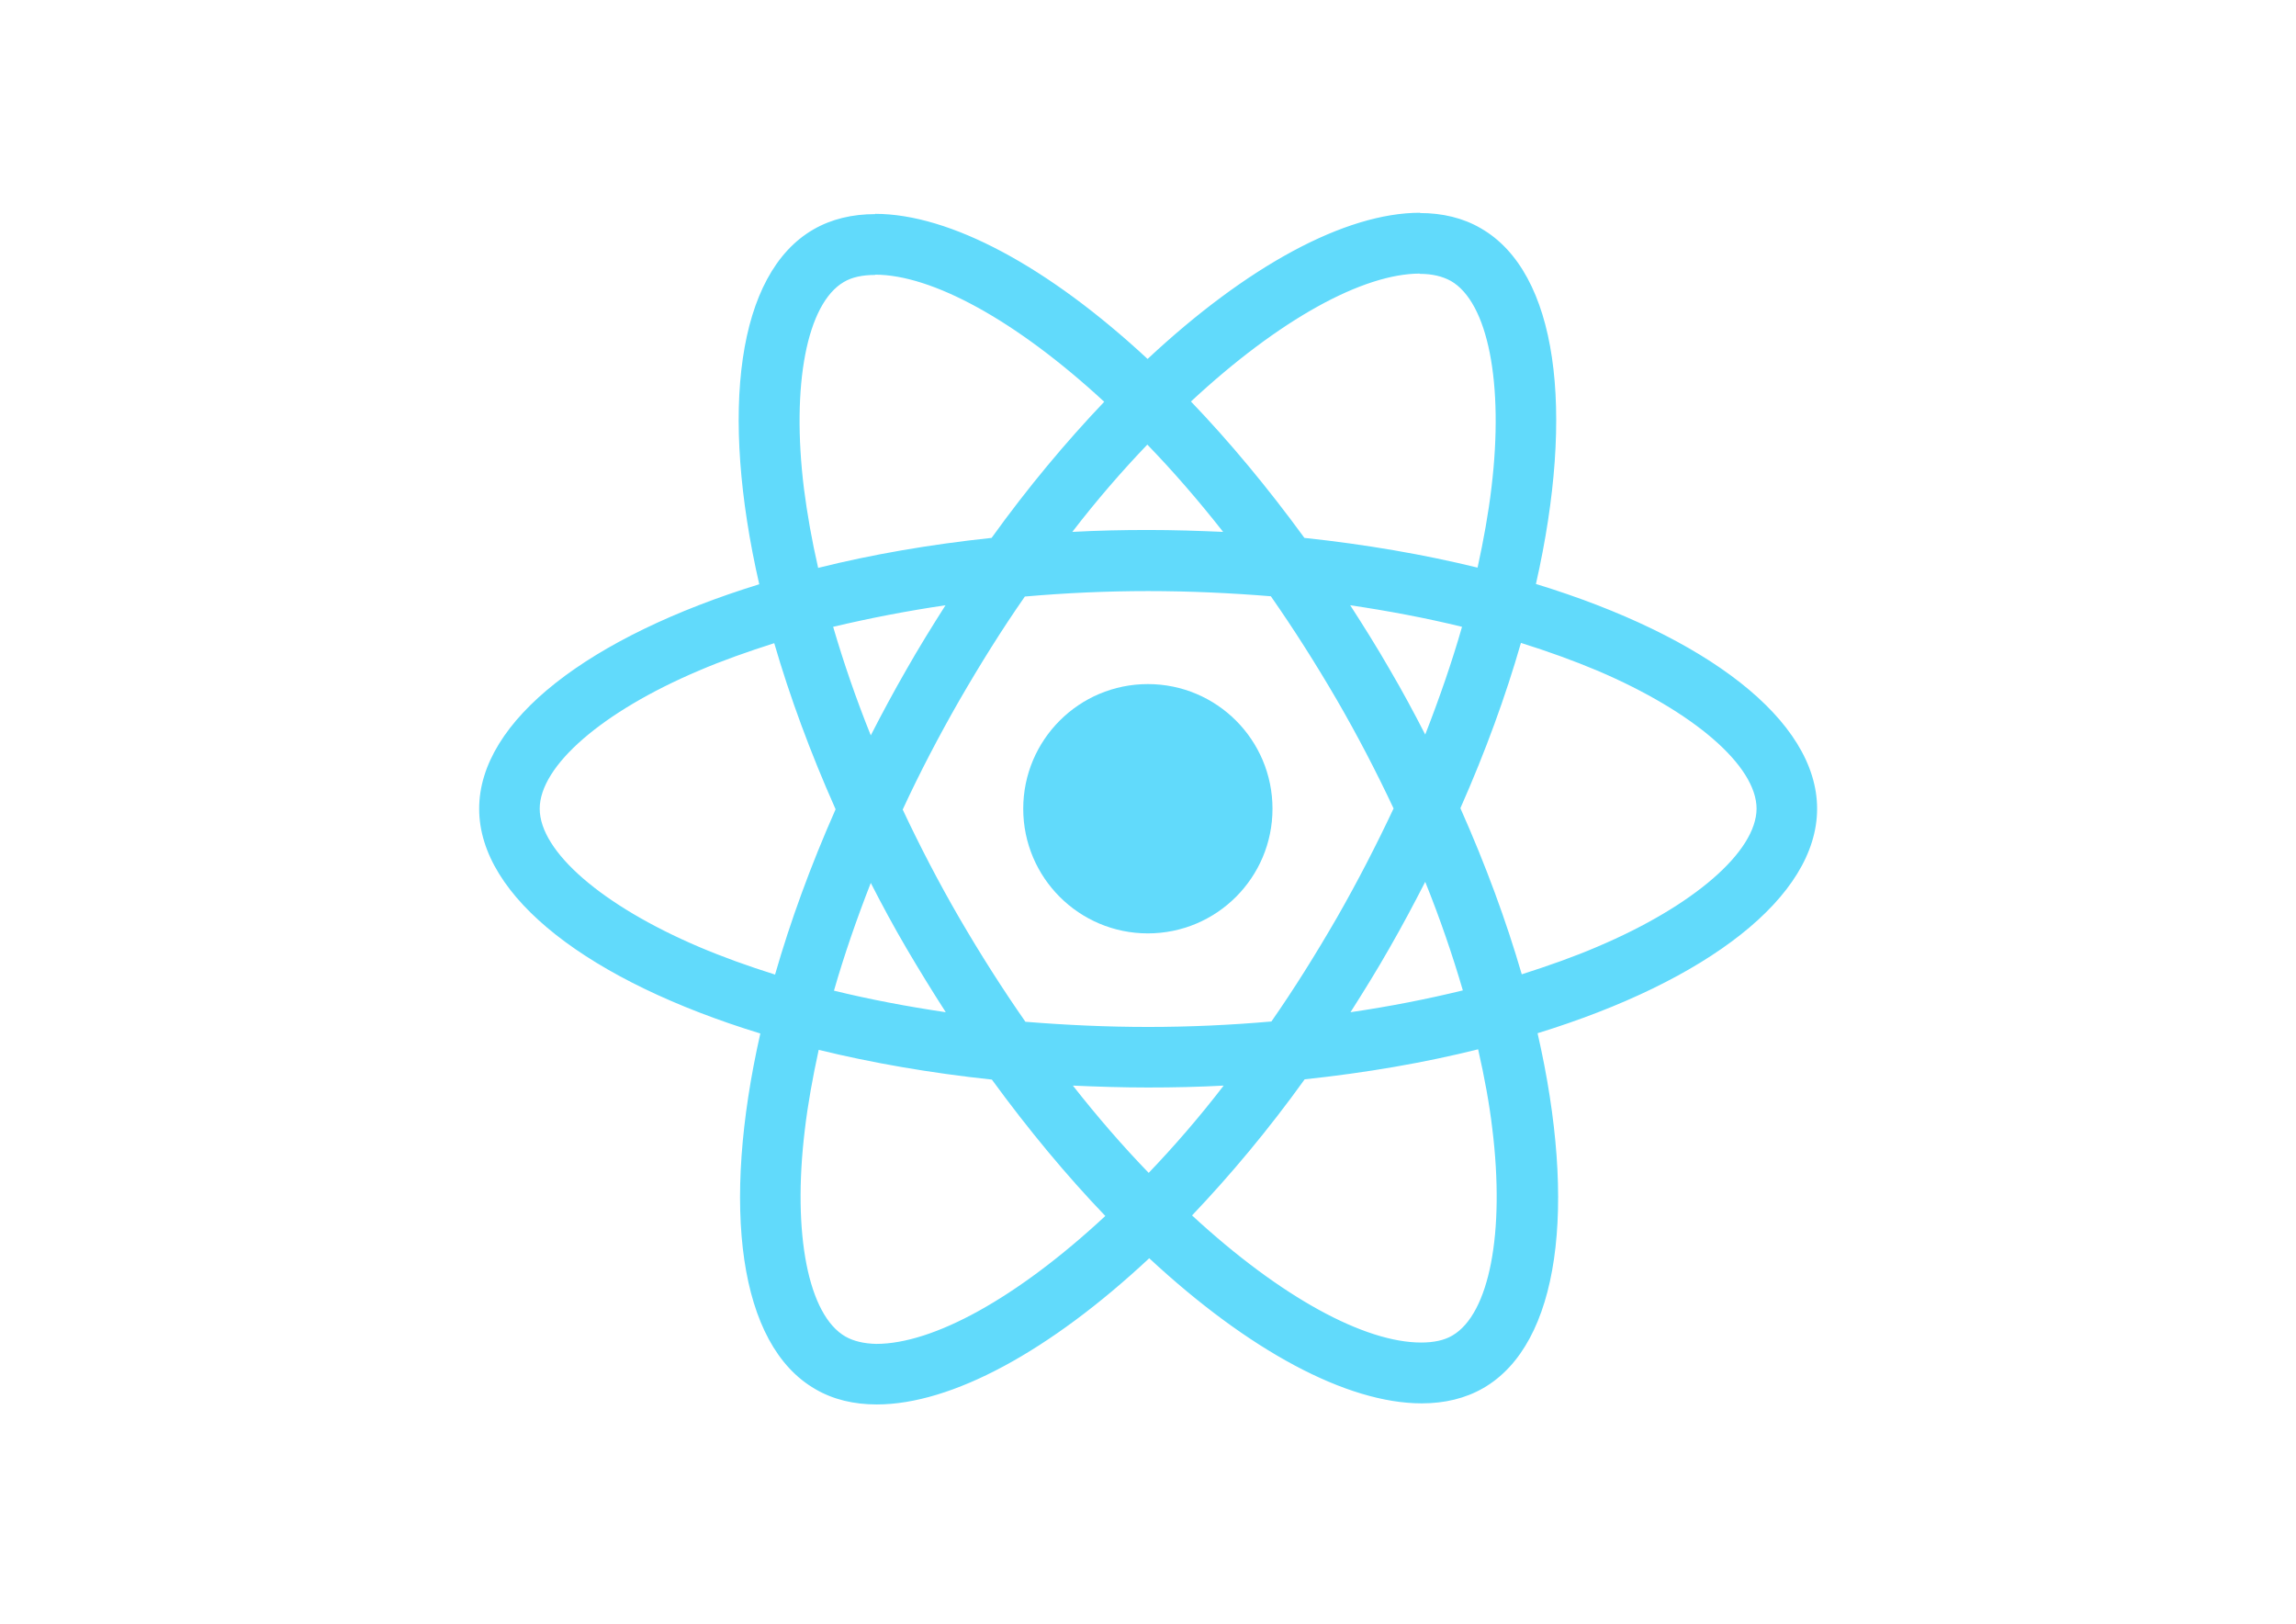
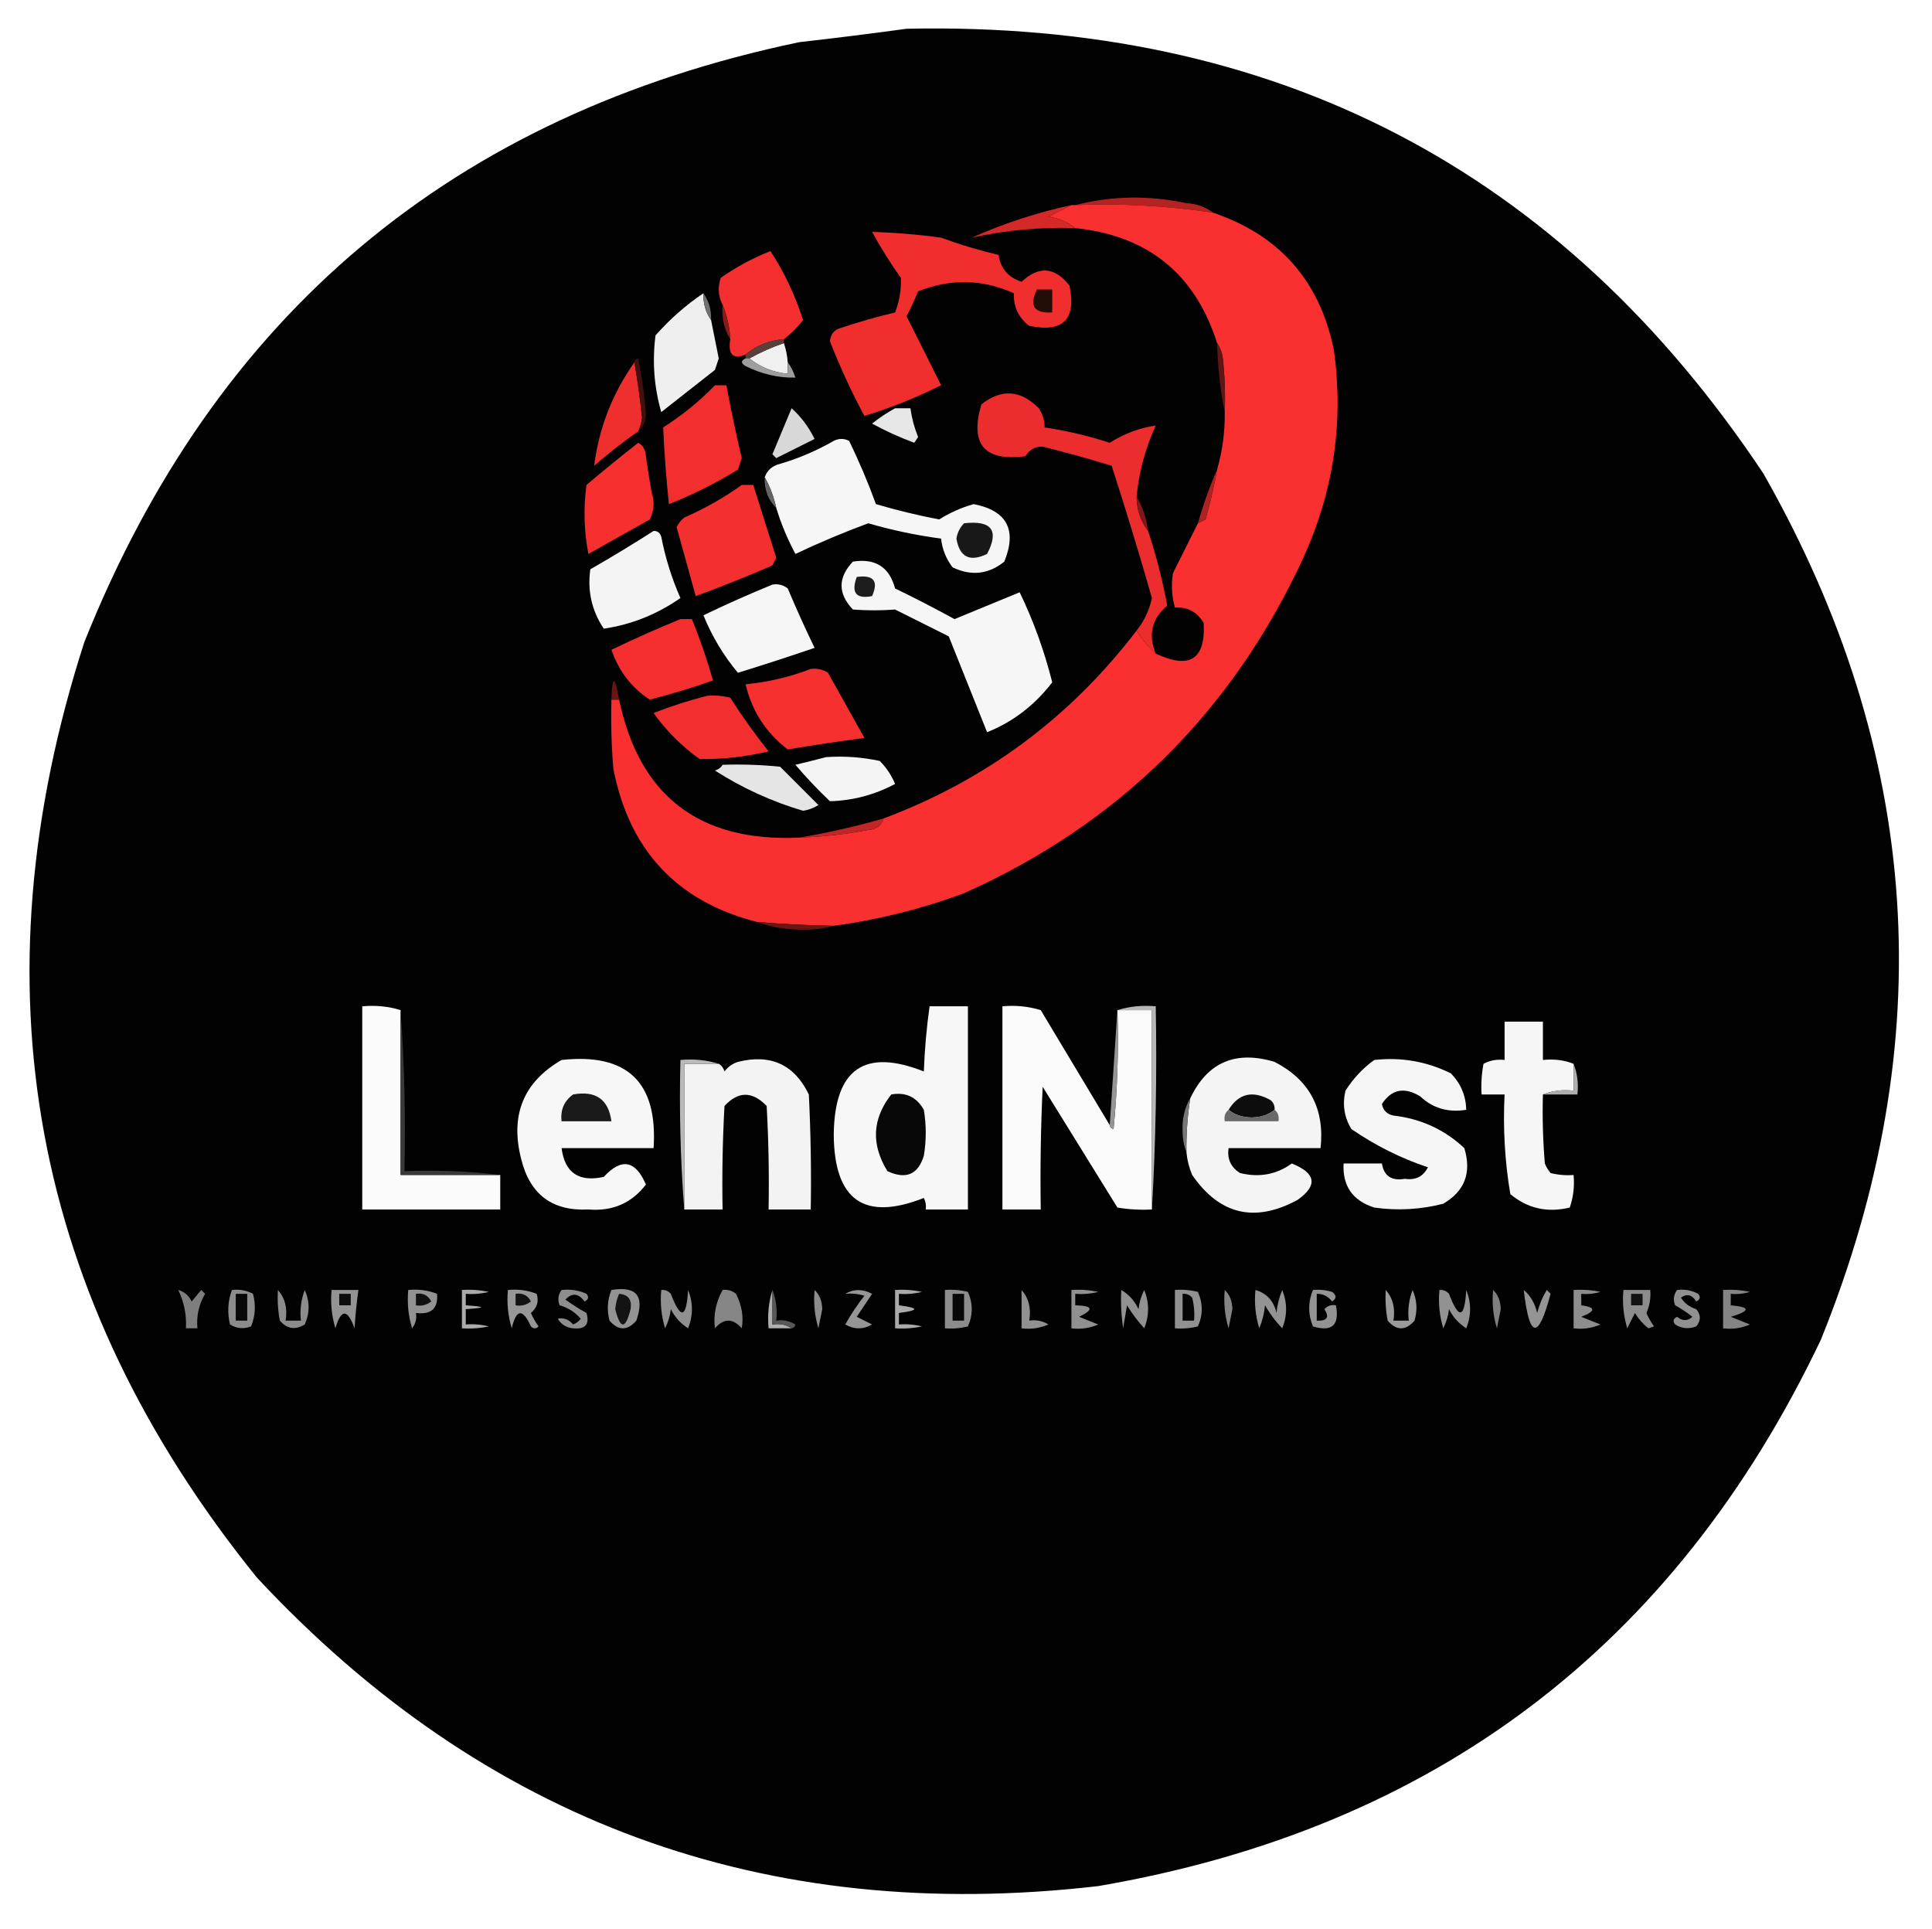
- <svg xmlns="http://www.w3.org/2000/svg" viewBox="0 0 841.9 595.3">
-   <g fill="#61DAFB">
-     <path d="M666.3 296.5c0-32.5-40.7-63.3-103.1-82.4 14.4-63.6 8-114.2-20.2-130.4-6.5-3.8-14.1-5.6-22.4-5.6v22.3c4.6 0 8.3.9 11.4 2.6 13.6 7.8 19.5 37.5 14.9 75.7-1.1 9.4-2.9 19.3-5.1 29.4-19.6-4.8-41-8.5-63.5-10.9-13.5-18.5-27.5-35.3-41.6-50 32.6-30.3 63.2-46.9 84-46.9V78c-27.5 0-63.5 19.6-99.9 53.6-36.4-33.8-72.4-53.2-99.9-53.2v22.3c20.7 0 51.4 16.5 84 46.6-14 14.7-28 31.4-41.3 49.9-22.6 2.4-44 6.1-63.6 11-2.3-10-4-19.7-5.2-29-4.7-38.2 1.1-67.9 14.6-75.8 3-1.8 6.9-2.6 11.5-2.6V78.5c-8.4 0-16 1.8-22.6 5.6-28.1 16.2-34.4 66.7-19.9 130.1-62.2 19.2-102.7 49.9-102.7 82.3 0 32.5 40.7 63.3 103.1 82.4-14.4 63.6-8 114.2 20.2 130.4 6.5 3.8 14.1 5.6 22.5 5.6 27.5 0 63.5-19.6 99.9-53.6 36.4 33.8 72.4 53.2 99.9 53.2 8.4 0 16-1.8 22.6-5.6 28.1-16.2 34.4-66.7 19.9-130.1 62-19.1 102.5-49.9 102.5-82.3zm-130.2-66.7c-3.7 12.9-8.3 26.2-13.5 39.5-4.1-8-8.4-16-13.1-24-4.6-8-9.5-15.8-14.4-23.4 14.2 2.1 27.9 4.7 41 7.9zm-45.8 106.5c-7.8 13.5-15.8 26.3-24.1 38.2-14.9 1.3-30 2-45.2 2-15.1 0-30.2-.7-45-1.9-8.3-11.9-16.4-24.6-24.2-38-7.6-13.1-14.5-26.4-20.8-39.8 6.2-13.4 13.2-26.8 20.7-39.9 7.8-13.5 15.8-26.3 24.1-38.2 14.9-1.3 30-2 45.2-2 15.1 0 30.2.7 45 1.9 8.3 11.9 16.4 24.6 24.2 38 7.6 13.1 14.5 26.4 20.8 39.8-6.3 13.4-13.2 26.8-20.7 39.9zm32.3-13c5.4 13.4 10 26.8 13.8 39.8-13.1 3.2-26.9 5.9-41.2 8 4.9-7.7 9.8-15.6 14.4-23.7 4.6-8 8.9-16.1 13-24.1zM421.2 430c-9.3-9.6-18.6-20.3-27.8-32 9 .4 18.2.7 27.5.7 9.4 0 18.7-.2 27.8-.7-9 11.7-18.3 22.4-27.5 32zm-74.4-58.9c-14.2-2.1-27.9-4.7-41-7.9 3.7-12.9 8.3-26.2 13.5-39.5 4.1 8 8.4 16 13.1 24 4.7 8 9.5 15.8 14.4 23.4zM420.7 163c9.3 9.6 18.6 20.3 27.8 32-9-.4-18.2-.7-27.5-.7-9.4 0-18.7.2-27.8.7 9-11.7 18.3-22.4 27.5-32zm-74 58.9c-4.9 7.7-9.8 15.6-14.4 23.7-4.6 8-8.9 16-13 24-5.4-13.4-10-26.8-13.8-39.8 13.1-3.1 26.9-5.8 41.2-7.9zm-90.5 125.2c-35.4-15.1-58.3-34.9-58.3-50.6 0-15.7 22.9-35.6 58.3-50.6 8.6-3.7 18-7 27.7-10.1 5.7 19.6 13.2 40 22.5 60.9-9.2 20.8-16.6 41.1-22.2 60.6-9.9-3.1-19.3-6.5-28-10.2zM310 490c-13.6-7.8-19.5-37.5-14.9-75.7 1.1-9.4 2.9-19.3 5.1-29.4 19.6 4.8 41 8.5 63.5 10.9 13.5 18.5 27.5 35.3 41.6 50-32.6 30.3-63.2 46.9-84 46.9-4.5-.1-8.3-1-11.3-2.7zm237.2-76.2c4.7 38.2-1.1 67.9-14.6 75.8-3 1.8-6.9 2.6-11.5 2.6-20.7 0-51.4-16.5-84-46.6 14-14.7 28-31.4 41.3-49.9 22.6-2.4 44-6.1 63.6-11 2.3 10.1 4.1 19.8 5.2 29.1zm38.5-66.7c-8.6 3.7-18 7-27.7 10.1-5.7-19.6-13.2-40-22.5-60.9 9.2-20.8 16.6-41.1 22.2-60.6 9.9 3.1 19.3 6.5 28.1 10.2 35.4 15.1 58.3 34.9 58.3 50.6-.1 15.7-23 35.6-58.4 50.6zM320.8 78.4z" />
-     <circle cx="420.9" cy="296.5" r="45.7" />
-     <path d="M520.5 78.1z" />
+ <svg xmlns="http://www.w3.org/2000/svg" version="1.1" width="504px" height="503px" style="shape-rendering:geometricPrecision; text-rendering:geometricPrecision; image-rendering:optimizeQuality; fill-rule:evenodd; clip-rule:evenodd">
+   <g>
+     <path style="opacity:0.993" fill="#010101" d="M 236.5,7.5 C 332.601,5.461 407.101,44.127 460,123.5C 501.479,196.394 506.479,271.727 475,349.5C 436.899,429.492 374.065,476.992 286.5,492C 199.56,502.089 126.393,475.256 67,411.5C 8.052,338.498 -6.948,257.164 22,167.5C 56.144,82.029 118.31,29.863 208.5,11C 217.994,9.929 227.328,8.762 236.5,7.5 Z" />
+   </g>
+   <g>
+     <path style="opacity:1" fill="#b52222" d="M 316.5,55.5 C 304.593,53.693 292.593,53.026 280.5,53.5C 289.983,51.068 299.649,50.902 309.5,53C 312.191,53.156 314.524,53.989 316.5,55.5 Z" />
+   </g>
+   <g>
+     <path style="opacity:1" fill="#fa3030" d="M 279.5,53.5 C 279.833,53.5 280.167,53.5 280.5,53.5C 292.593,53.026 304.593,53.693 316.5,55.5C 333.871,61.377 344.371,73.377 348,91.5C 350.541,110.256 347.874,128.256 340,145.5C 321.417,185.75 291.917,214.917 251.5,233C 240.46,237.093 229.127,239.927 217.5,241.5C 210.82,241.388 204.153,241.054 197.5,240.5C 176.641,235.188 164.141,221.854 160,200.5C 159.501,194.509 159.334,188.509 159.5,182.5C 160.167,182.5 160.833,182.5 161.5,182.5C 166.808,207.686 182.475,219.686 208.5,218.5C 214.546,218.303 220.546,217.636 226.5,216.5C 228.588,216.38 229.922,215.38 230.5,213.5C 257.185,203.49 279.185,187.156 296.5,164.5C 297.893,166.705 299.559,168.705 301.5,170.5C 310.37,174.663 314.537,171.997 314,162.5C 312.285,159.603 309.785,158.269 306.5,158.5C 305.671,155.531 305.505,152.531 306,149.5C 308.18,145.14 310.347,140.807 312.5,136.5C 313.15,136.196 313.817,135.863 314.5,135.5C 315.712,131.201 316.712,126.868 317.5,122.5C 318.9,117.638 319.566,112.638 319.5,107.5C 319.666,102.821 319.499,98.155 319,93.5C 318.79,91.942 318.29,90.609 317.5,89.5C 311.784,71.459 299.45,61.459 280.5,59.5C 278.628,57.938 276.295,56.938 273.5,56.5C 275.594,55.482 277.594,54.482 279.5,53.5 Z" />
+   </g>
+   <g>
+     <path style="opacity:1" fill="#d52929" d="M 279.5,53.5 C 277.594,54.482 275.594,55.482 273.5,56.5C 276.295,56.938 278.628,57.938 280.5,59.5C 271.323,59.21 262.323,60.043 253.5,62C 261.889,58.259 270.556,55.426 279.5,53.5 Z" />
+   </g>
+   <g>
+     <path style="opacity:1" fill="#f02e2e" d="M 227.5,60.5 C 233.523,60.669 239.523,61.169 245.5,62C 250.418,63.806 255.418,65.306 260.5,66.5C 261.005,70.012 263.005,72.345 266.5,73.5C 271.008,69.278 275.174,69.611 279,74.5C 280.833,83.333 277.333,86.833 268.5,85C 265.679,82.859 264.346,80.025 264.5,76.5C 256.287,72.802 247.954,72.635 239.5,76C 238.601,78.192 237.601,80.358 236.5,82.5C 239.5,88.5 242.5,94.5 245.5,100.5C 239.067,103.715 232.401,106.382 225.5,108.5C 222.141,102.275 219.141,95.775 216.5,89C 216.688,87.118 217.688,85.951 219.5,85.5C 224.127,83.957 228.793,82.624 233.5,81.5C 234.639,78.575 235.139,75.575 235,72.5C 232.249,68.598 229.749,64.598 227.5,60.5 Z" />
+   </g>
+   <g>
+     <path style="opacity:1" fill="#f52f2f" d="M 204.5,88.5 C 200.673,88.752 197.34,90.085 194.5,92.5C 191.205,93.825 189.872,92.491 190.5,88.5C 190.324,85.273 189.657,82.273 188.5,79.5C 187.371,77.372 187.204,75.038 188,72.5C 192.03,69.651 196.364,67.317 201,65.5C 204.608,71.053 207.441,77.053 209.5,83.5C 208.037,85.393 206.37,87.059 204.5,88.5 Z" />
+   </g>
+   <g>
+     <path style="opacity:1" fill="#240d07" d="M 270.5,75.5 C 271.833,75.5 273.167,75.5 274.5,75.5C 274.5,77.5 274.5,79.5 274.5,81.5C 269.74,81.799 268.406,79.799 270.5,75.5 Z" />
+   </g>
+   <g>
+     <path style="opacity:1" fill="#efefef" d="M 183.5,76.5 C 183.41,79.152 184.076,81.486 185.5,83.5C 186.163,86.821 186.83,90.154 187.5,93.5C 187.167,94.5 186.833,95.5 186.5,96.5C 181.833,100.167 177.167,103.833 172.5,107.5C 170.627,100.948 170.127,94.281 171,87.5C 174.742,83.252 178.908,79.586 183.5,76.5 Z" />
+   </g>
+   <g>
+     <path style="opacity:1" fill="#707070" d="M 183.5,76.5 C 184.924,78.514 185.59,80.848 185.5,83.5C 184.076,81.486 183.41,79.152 183.5,76.5 Z" />
+   </g>
+   <g>
+     <path style="opacity:1" fill="#891a1a" d="M 188.5,79.5 C 189.657,82.273 190.324,85.273 190.5,88.5C 188.882,85.829 188.215,82.829 188.5,79.5 Z" />
+   </g>
+   <g>
+     <path style="opacity:1" fill="#f0f0f0" d="M 204.5,89.5 C 205.038,91.117 205.371,92.784 205.5,94.5C 205.5,95.5 205.5,96.5 205.5,97.5C 201.668,97.118 198.335,95.785 195.5,93.5C 198.378,91.895 201.378,90.561 204.5,89.5 Z" />
+   </g>
+   <g>
+     <path style="opacity:1" fill="#58413c" d="M 204.5,88.5 C 204.5,88.833 204.5,89.167 204.5,89.5C 201.378,90.561 198.378,91.895 195.5,93.5C 195.167,93.5 194.833,93.5 194.5,93.5C 194.5,93.167 194.5,92.833 194.5,92.5C 197.34,90.085 200.673,88.752 204.5,88.5 Z" />
+   </g>
+   <g>
+     <path style="opacity:1" fill="#9e9e9e" d="M 194.5,93.5 C 194.833,93.5 195.167,93.5 195.5,93.5C 198.335,95.785 201.668,97.118 205.5,97.5C 205.5,96.5 205.5,95.5 205.5,94.5C 206.339,95.641 207.006,96.975 207.5,98.5C 203.096,98.606 198.763,97.606 194.5,95.5C 193.227,94.743 193.227,94.077 194.5,93.5 Z" />
+   </g>
+   <g>
+     <path style="opacity:1" fill="#ef2e2e" d="M 165.5,94.5 C 166.3,99.17 166.966,104.004 167.5,109C 167.352,110.256 167.018,111.423 166.5,112.5C 162.542,115.285 158.709,118.285 155,121.5C 156.235,111.685 159.735,102.685 165.5,94.5 Z" />
+   </g>
+   <g>
+     <path style="opacity:1" fill="#631414" d="M 317.5,89.5 C 318.29,90.609 318.79,91.942 319,93.5C 319.499,98.155 319.666,102.821 319.5,107.5C 318.318,101.699 317.652,95.698 317.5,89.5 Z" />
+   </g>
+   <g>
+     <path style="opacity:1" fill="#ec2d2d" d="M 296.5,129.5 C 296.528,132.916 297.528,135.916 299.5,138.5C 301.606,144.855 303.273,151.355 304.5,158C 300.469,161.357 299.469,165.524 301.5,170.5C 299.559,168.705 297.893,166.705 296.5,164.5C 298.479,162.006 299.813,159.173 300.5,156C 297.199,144.431 293.699,132.931 290,121.5C 284.07,119.683 278.07,118.017 272,116.5C 270.029,116.468 268.529,117.302 267.5,119C 256.787,120.42 252.954,115.92 256,105.5C 261.209,101.356 266.209,101.689 271,106.5C 272.009,108.025 272.509,109.692 272.5,111.5C 278.266,112.358 283.933,113.691 289.5,115.5C 293.247,113.118 297.247,111.618 301.5,111C 298.806,116.889 297.139,123.056 296.5,129.5 Z" />
+   </g>
+   <g>
+     <path style="opacity:1" fill="#f22e2e" d="M 186.5,100.5 C 187.5,100.5 188.5,100.5 189.5,100.5C 190.671,106.854 192.005,113.187 193.5,119.5C 193.167,120.5 192.833,121.5 192.5,122.5C 186.715,126.059 180.715,129.059 174.5,131.5C 173.794,124.821 173.294,118.155 173,111.5C 178.023,108.294 182.523,104.627 186.5,100.5 Z" />
+   </g>
+   <g>
+     <path style="opacity:1" fill="#e7e7e7" d="M 233.5,106.5 C 234.833,106.5 236.167,106.5 237.5,106.5C 237.855,109.067 238.521,111.567 239.5,114C 239.167,114.5 238.833,115 238.5,115.5C 234.684,114.091 231.017,112.424 227.5,110.5C 229.397,108.983 231.397,107.65 233.5,106.5 Z" />
+   </g>
+   <g>
+     <path style="opacity:1" fill="#440f0f" d="M 165.5,94.5 C 165.56,93.957 165.893,93.624 166.5,93.5C 167.462,98.29 168.129,103.123 168.5,108C 168.431,109.986 167.765,111.486 166.5,112.5C 167.018,111.423 167.352,110.256 167.5,109C 166.966,104.004 166.3,99.17 165.5,94.5 Z" />
+   </g>
+   <g>
+     <path style="opacity:1" fill="#d8d8d8" d="M 206.5,106.5 C 208.945,108.672 210.945,111.338 212.5,114.5C 209.202,116.16 205.869,117.827 202.5,119.5C 202.167,119.167 201.833,118.833 201.5,118.5C 203.164,114.522 204.831,110.522 206.5,106.5 Z" />
+   </g>
+   <g>
+     <path style="opacity:1" fill="#f6f6f6" d="M 202.5,132.5 C 201.871,129.603 200.871,126.936 199.5,124.5C 200.122,122.665 201.456,121.498 203.5,121C 208.399,119.551 213.065,117.551 217.5,115C 218.833,114.333 220.167,114.333 221.5,115C 224.121,120.36 226.455,125.86 228.5,131.5C 233.915,133.098 239.415,134.432 245,135.5C 247.765,133.759 250.765,132.426 254,131.5C 262.687,133.204 265.353,138.204 262,146.5C 257.863,149.829 253.363,150.329 248.5,148C 246.798,145.765 245.798,143.265 245.5,140.5C 239.083,139.646 232.749,138.313 226.5,136.5C 220.057,138.888 213.723,141.555 207.5,144.5C 205.444,140.667 203.778,136.667 202.5,132.5 Z" />
+   </g>
+   <g>
+     <path style="opacity:1" fill="#f72f2f" d="M 166.5,115.5 C 167.725,116.152 168.392,117.319 168.5,119C 168.946,122.175 169.446,125.342 170,128.5C 170.814,130.902 170.647,133.235 169.5,135.5C 164.167,138.5 158.833,141.5 153.5,144.5C 152.336,138.528 152.17,132.528 153,126.5C 157.478,122.695 161.978,119.028 166.5,115.5 Z" />
+   </g>
+   <g>
+     <path style="opacity:1" fill="#646464" d="M 199.5,124.5 C 200.871,126.936 201.871,129.603 202.5,132.5C 200.345,130.383 199.345,127.716 199.5,124.5 Z" />
+   </g>
+   <g>
+     <path style="opacity:1" fill="#f32f2f" d="M 193.5,126.5 C 194.5,126.5 195.5,126.5 196.5,126.5C 198.49,132.804 200.49,139.137 202.5,145.5C 202.167,146.167 201.833,146.833 201.5,147.5C 194.877,150.372 188.211,153.039 181.5,155.5C 179.838,149.513 178.172,143.513 176.5,137.5C 176.977,136.522 177.643,135.689 178.5,135C 183.887,132.646 188.887,129.812 193.5,126.5 Z" />
+   </g>
+   <g>
+     <path style="opacity:1" fill="#7e1819" d="M 296.5,129.5 C 298.072,132.215 299.072,135.215 299.5,138.5C 297.528,135.916 296.528,132.916 296.5,129.5 Z" />
+   </g>
+   <g>
+     <path style="opacity:1" fill="#af2222" d="M 317.5,122.5 C 316.712,126.868 315.712,131.201 314.5,135.5C 313.817,135.863 313.15,136.196 312.5,136.5C 313.873,131.644 315.539,126.977 317.5,122.5 Z" />
+   </g>
+   <g>
+     <path style="opacity:1" fill="#181818" d="M 251.5,136.5 C 258.716,135.688 260.716,138.355 257.5,144.5C 252.995,146.676 250.328,145.343 249.5,140.5C 249.752,138.927 250.418,137.594 251.5,136.5 Z" />
+   </g>
+   <g>
+     <path style="opacity:1" fill="#f4f4f4" d="M 170.5,138.5 C 171.497,138.47 172.164,138.97 172.5,140C 173.579,145.566 175.245,150.899 177.5,156C 171.433,160.243 164.766,162.91 157.5,164C 154.361,159.278 153.194,154.111 154,148.5C 159.647,145.267 165.147,141.933 170.5,138.5 Z" />
+   </g>
+   <g>
+     <path style="opacity:1" fill="#f6f6f6" d="M 222.5,146.5 C 228.34,145.579 232.007,147.913 233.5,153.5C 238.745,156.039 243.912,158.706 249,161.5C 254.65,159.171 260.316,156.838 266,154.5C 269.592,161.932 272.425,169.765 274.5,178C 269.865,184.004 264.198,188.338 257.5,191C 254.167,182.667 250.833,174.333 247.5,166C 242.833,163.667 238.167,161.333 233.5,159C 229.861,159.278 226.194,159.278 222.5,159C 218.547,154.835 218.547,150.669 222.5,146.5 Z" />
+   </g>
+   <g>
+     <path style="opacity:1" fill="#1d1d1d" d="M 223.5,150.5 C 227.909,149.899 229.242,151.566 227.5,155.5C 223.317,156.309 221.984,154.642 223.5,150.5 Z" />
+   </g>
+   <g>
+     <path style="opacity:1" fill="#f5f5f5" d="M 201.5,152.5 C 202.978,152.238 204.311,152.571 205.5,153.5C 207.705,158.741 210.038,163.908 212.5,169C 205.875,171.264 199.209,173.43 192.5,175.5C 188.761,171.037 185.761,166.037 183.5,160.5C 189.484,157.624 195.484,154.957 201.5,152.5 Z" />
+   </g>
+   <g>
+     <path style="opacity:1" fill="#f52f2f" d="M 177.5,161.5 C 178.5,161.5 179.5,161.5 180.5,161.5C 182.634,166.76 184.468,172.093 186,177.5C 180.598,179.394 175.098,181.06 169.5,182.5C 164.763,179.408 161.429,175.074 159.5,169.5C 165.484,166.624 171.484,163.957 177.5,161.5 Z" />
+   </g>
+   <g>
+     <path style="opacity:1" fill="#f62f2f" d="M 211.5,174.5 C 213.144,174.286 214.644,174.62 216,175.5C 219.167,181.167 222.333,186.833 225.5,192.5C 218.799,193.381 212.132,194.381 205.5,195.5C 199.803,191.139 196.137,185.472 194.5,178.5C 200.456,177.913 206.122,176.579 211.5,174.5 Z" />
+   </g>
+   <g>
+     <path style="opacity:1" fill="#6b1415" d="M 161.5,182.5 C 160.833,182.5 160.167,182.5 159.5,182.5C 159.71,176.034 160.377,176.034 161.5,182.5 Z" />
+   </g>
+   <g>
+     <path style="opacity:1" fill="#f22e2e" d="M 184.5,181.5 C 186.527,181.338 188.527,181.505 190.5,182C 193.588,186.843 196.921,191.509 200.5,196C 194.55,197.422 188.55,198.089 182.5,198C 177.833,194.667 173.833,190.667 170.5,186C 175.139,184.179 179.805,182.679 184.5,181.5 Z" />
+   </g>
+   <g>
+     <path style="opacity:1" fill="#f4f4f4" d="M 215.5,197.5 C 220.214,197.173 224.88,197.507 229.5,198.5C 231.226,200.228 232.559,202.228 233.5,204.5C 228.138,207.346 222.472,208.846 216.5,209C 213.317,205.985 210.317,202.818 207.5,199.5C 210.306,198.832 212.972,198.166 215.5,197.5 Z" />
+   </g>
+   <g>
+     <path style="opacity:1" fill="#e5e5e5" d="M 188.5,199.5 C 193.511,199.334 198.511,199.501 203.5,200C 206.833,203.333 210.167,206.667 213.5,210C 212.271,210.781 210.938,211.281 209.5,211.5C 201.331,209.082 193.664,205.582 186.5,201C 187.416,200.722 188.082,200.222 188.5,199.5 Z" />
+   </g>
+   <g>
+     <path style="opacity:1" fill="#c22525" d="M 230.5,213.5 C 229.922,215.38 228.588,216.38 226.5,216.5C 220.546,217.636 214.546,218.303 208.5,218.5C 215.816,217.274 223.15,215.607 230.5,213.5 Z" />
+   </g>
+   <g>
+     <path style="opacity:1" fill="#6c1515" d="M 197.5,240.5 C 204.153,241.054 210.82,241.388 217.5,241.5C 215.19,242.164 212.69,242.497 210,242.5C 205.573,242.606 201.406,241.94 197.5,240.5 Z" />
+   </g>
+   <g>
+     <path style="opacity:1" fill="#fbfbfb" d="M 104.5,263.5 C 104.5,277.833 104.5,292.167 104.5,306.5C 113.167,306.5 121.833,306.5 130.5,306.5C 130.5,309.5 130.5,312.5 130.5,315.5C 118.5,315.5 106.5,315.5 94.5,315.5C 94.5,297.833 94.5,280.167 94.5,262.5C 98.042,262.187 101.375,262.521 104.5,263.5 Z" />
+   </g>
+   <g>
+     <path style="opacity:1" fill="#f7f7f7" d="M 242.5,262.5 C 245.833,262.5 249.167,262.5 252.5,262.5C 252.5,280.167 252.5,297.833 252.5,315.5C 248.833,315.5 245.167,315.5 241.5,315.5C 241.649,314.448 241.483,313.448 241,312.5C 225.465,318.621 217.632,313.121 217.5,296C 217.676,278.861 225.509,273.361 241,279.5C 241.212,273.752 241.712,268.085 242.5,262.5 Z" />
+   </g>
+   <g>
+     <path style="opacity:1" fill="#fafafa" d="M 289.5,293.5 C 289.56,294.043 289.893,294.376 290.5,294.5C 291.499,284.188 291.832,273.855 291.5,263.5C 294.5,263.5 297.5,263.5 300.5,263.5C 300.5,280.833 300.5,298.167 300.5,315.5C 297.482,315.665 294.482,315.498 291.5,315C 285,304.5 278.5,294 272,283.5C 271.5,294.161 271.333,304.828 271.5,315.5C 268.167,315.5 264.833,315.5 261.5,315.5C 261.5,297.833 261.5,280.167 261.5,262.5C 264.898,262.18 268.232,262.513 271.5,263.5C 277.511,273.528 283.511,283.528 289.5,293.5 Z" />
+   </g>
+   <g>
+     <path style="opacity:1" fill="#393939" d="M 104.5,263.5 C 105.496,277.323 105.829,291.323 105.5,305.5C 114.017,305.174 122.35,305.507 130.5,306.5C 121.833,306.5 113.167,306.5 104.5,306.5C 104.5,292.167 104.5,277.833 104.5,263.5 Z" />
+   </g>
+   <g>
+     <path style="opacity:1" fill="#959595" d="M 291.5,263.5 C 291.832,273.855 291.499,284.188 290.5,294.5C 289.893,294.376 289.56,294.043 289.5,293.5C 290.167,283.5 290.833,273.5 291.5,263.5 Z" />
+   </g>
+   <g>
+     <path style="opacity:1" fill="#b7b7b7" d="M 291.5,263.5 C 294.625,262.521 297.958,262.187 301.5,262.5C 301.83,280.341 301.497,298.008 300.5,315.5C 300.5,298.167 300.5,280.833 300.5,263.5C 297.5,263.5 294.5,263.5 291.5,263.5 Z" />
+   </g>
+   <g>
+     <path style="opacity:1" fill="#f6f6f6" d="M 410.5,277.5 C 410.5,279.833 410.5,282.167 410.5,284.5C 407.615,284.194 404.948,284.527 402.5,285.5C 402.334,291.509 402.501,297.509 403,303.5C 403.374,304.416 403.874,305.25 404.5,306C 406.473,306.495 408.473,306.662 410.5,306.5C 410.777,309.448 410.444,312.281 409.5,315C 403.646,316.409 398.479,315.243 394,311.5C 392.559,302.942 392.059,294.276 392.5,285.5C 390.5,285.5 388.5,285.5 386.5,285.5C 386.336,282.813 386.503,280.146 387,277.5C 388.699,276.594 390.533,276.261 392.5,276.5C 392.5,273.167 392.5,269.833 392.5,266.5C 395.833,266.5 399.167,266.5 402.5,266.5C 402.5,269.833 402.5,273.167 402.5,276.5C 405.385,276.194 408.052,276.527 410.5,277.5 Z" />
+   </g>
+   <g>
+     <path style="opacity:1" fill="#f7f7f7" d="M 146.5,276.5 C 163.635,274.635 171.635,282.302 170.5,299.5C 162.5,299.5 154.5,299.5 146.5,299.5C 147.331,305.928 150.998,308.428 157.5,307C 162.127,301.982 165.793,302.648 168.5,309C 164.776,313.857 159.776,316.024 153.5,315.5C 144.133,315.971 138.3,311.638 136,302.5C 133.001,290.959 136.501,282.293 146.5,276.5 Z" />
+   </g>
+   <g>
+     <path style="opacity:1" fill="#f3f3f3" d="M 178.5,315.5 C 178.5,302.833 178.5,290.167 178.5,277.5C 181.5,277.5 184.5,277.5 187.5,277.5C 188.222,277.918 188.722,278.584 189,279.5C 189.903,278.299 191.069,277.465 192.5,277C 201.053,274.862 207.219,277.695 211,285.5C 211.5,295.494 211.666,305.494 211.5,315.5C 207.833,315.5 204.167,315.5 200.5,315.5C 200.666,306.494 200.5,297.494 200,288.5C 196.254,284.607 192.588,284.607 189,288.5C 188.5,297.494 188.334,306.494 188.5,315.5C 185.167,315.5 181.833,315.5 178.5,315.5 Z" />
+   </g>
+   <g>
+     <path style="opacity:1" fill="#f4f4f4" d="M 309.5,300.5 C 309.437,295.797 309.771,291.13 310.5,286.5C 314.97,277.105 322.304,273.938 332.5,277C 341.599,281.695 345.599,289.195 344.5,299.5C 336.5,299.5 328.5,299.5 320.5,299.5C 320.081,302.325 321.081,304.491 323.5,306C 328.494,307.226 332.994,306.393 337,303.5C 343.319,306.058 343.819,309.225 338.5,313C 327.328,319.05 318.161,316.883 311,306.5C 310.187,304.564 309.687,302.564 309.5,300.5 Z" />
+   </g>
+   <g>
+     <path style="opacity:1" fill="#f5f5f5" d="M 358.5,276.5 C 365.549,275.718 372.216,276.885 378.5,280C 381.076,282.651 382.409,285.818 382.5,289.5C 377.779,290.268 373.779,289.101 370.5,286C 366.33,283.467 362.997,284.134 360.5,288C 360.82,289.653 361.82,290.653 363.5,291C 370.661,291.82 376.828,294.654 382,299.5C 383.942,305.89 382.109,310.723 376.5,314C 370.585,315.527 364.585,315.861 358.5,315C 352.856,313.196 350.189,309.362 350.5,303.5C 353.833,303.5 357.167,303.5 360.5,303.5C 361.019,306.775 363.019,308.108 366.5,307.5C 369.271,307.918 371.271,306.918 372.5,304.5C 365.407,302.129 358.741,298.795 352.5,294.5C 350.649,291.375 350.149,288.042 351,284.5C 353.028,281.308 355.528,278.641 358.5,276.5 Z" />
+   </g>
+   <g>
+     <path style="opacity:1" fill="#bababa" d="M 187.5,277.5 C 184.5,277.5 181.5,277.5 178.5,277.5C 178.5,290.167 178.5,302.833 178.5,315.5C 177.505,302.677 177.171,289.677 177.5,276.5C 181.042,276.187 184.375,276.521 187.5,277.5 Z" />
+   </g>
+   <g>
+     <path style="opacity:1" fill="#aeaeae" d="M 410.5,277.5 C 411.473,279.948 411.806,282.615 411.5,285.5C 408.5,285.5 405.5,285.5 402.5,285.5C 404.948,284.527 407.615,284.194 410.5,284.5C 410.5,282.167 410.5,279.833 410.5,277.5 Z" />
+   </g>
+   <g>
+     <path style="opacity:1" fill="#1a1a1a" d="M 149.5,285.5 C 155.406,284.435 158.739,286.769 159.5,292.5C 155.167,292.5 150.833,292.5 146.5,292.5C 146.15,289.547 147.15,287.213 149.5,285.5 Z" />
+   </g>
+   <g>
+     <path style="opacity:1" fill="#0d0d0d" d="M 332.5,289.5 C 330.952,290.794 328.952,291.461 326.5,291.5C 324.048,291.461 322.048,290.794 320.5,289.5C 323.149,285.198 326.816,284.365 331.5,287C 332.252,287.671 332.586,288.504 332.5,289.5 Z" />
+   </g>
+   <g>
+     <path style="opacity:1" fill="#080808" d="M 232.5,285.5 C 236.273,284.822 239.106,286.156 241,289.5C 241.667,293.5 241.667,297.5 241,301.5C 239.494,306.411 236.327,307.744 231.5,305.5C 227.201,298.518 227.535,291.851 232.5,285.5 Z" />
+   </g>
+   <g>
+     <path style="opacity:1" fill="#696969" d="M 320.5,289.5 C 322.048,290.794 324.048,291.461 326.5,291.5C 328.952,291.461 330.952,290.794 332.5,289.5C 333.404,290.209 333.737,291.209 333.5,292.5C 328.833,292.5 324.167,292.5 319.5,292.5C 319.263,291.209 319.596,290.209 320.5,289.5 Z" />
+   </g>
+   <g>
+     <path style="opacity:1" fill="#777777" d="M 310.5,286.5 C 309.771,291.13 309.437,295.797 309.5,300.5C 308.839,298.866 308.506,297.033 308.5,295C 308.36,291.85 309.027,289.017 310.5,286.5 Z" />
+   </g>
+   <g>
+     <path style="opacity:1" fill="#ababab" d="M 120.5,336.5 C 122.857,336.337 125.19,336.503 127.5,337C 125.527,337.495 123.527,337.662 121.5,337.5C 121.5,338.5 121.5,339.5 121.5,340.5C 126.833,340.833 126.833,341.167 121.5,341.5C 121.5,342.833 121.5,344.167 121.5,345.5C 123.527,345.338 125.527,345.505 127.5,346C 125.19,346.497 122.857,346.663 120.5,346.5C 120.5,343.167 120.5,339.833 120.5,336.5 Z" />
+   </g>
+   <g>
+     <path style="opacity:1" fill="#979797" d="M 132.5,336.5 C 135.119,336.232 137.619,336.565 140,337.5C 140.624,339.464 140.124,341.131 138.5,342.5C 139.04,343.748 139.707,344.915 140.5,346C 139.833,346.667 139.167,346.667 138.5,346C 136.343,341.255 134.676,341.422 133.5,346.5C 132.513,343.232 132.18,339.898 132.5,336.5 Z" />
+   </g>
+   <g>
+     <path style="opacity:1" fill="#939393" d="M 159.5,336.5 C 166.065,335.422 168.232,338.089 166,344.5C 163.667,347.167 161.333,347.167 159,344.5C 158.278,341.739 158.445,339.073 159.5,336.5 Z" />
+   </g>
+   <g>
+     <path style="opacity:1" fill="#b0b0b0" d="M 201.5,336.5 C 201.5,339.5 201.5,342.5 201.5,345.5C 203.415,345.216 205.081,345.549 206.5,346.5C 204.5,346.5 202.5,346.5 200.5,346.5C 200.187,342.958 200.521,339.625 201.5,336.5 Z" />
+   </g>
+   <g>
+     <path style="opacity:1" fill="#575757" d="M 201.5,336.5 C 202.473,338.948 202.806,341.615 202.5,344.5C 204.288,344.215 205.955,344.548 207.5,345.5C 207.376,346.107 207.043,346.44 206.5,346.5C 205.081,345.549 203.415,345.216 201.5,345.5C 201.5,342.5 201.5,339.5 201.5,336.5 Z" />
+   </g>
+   <g>
+     <path style="opacity:1" fill="#8c8c8c" d="M 212.5,336.5 C 213.777,337.694 214.444,339.36 214.5,341.5C 214.167,343.167 213.833,344.833 213.5,346.5C 212.513,343.232 212.18,339.898 212.5,336.5 Z" />
+   </g>
+   <g>
+     <path style="opacity:1" fill="#919191" d="M 266.5,336.5 C 268.369,338.635 269.036,341.302 268.5,344.5C 270.288,344.215 271.955,344.548 273.5,345.5C 271.257,346.474 268.924,346.808 266.5,346.5C 266.5,343.167 266.5,339.833 266.5,336.5 Z" />
+   </g>
+   <g>
+     <path style="opacity:1" fill="#858585" d="M 319.5,336.5 C 320.777,337.694 321.444,339.36 321.5,341.5C 321.167,343.167 320.833,344.833 320.5,346.5C 319.513,343.232 319.18,339.898 319.5,336.5 Z" />
+   </g>
+   <g>
+     <path style="opacity:1" fill="#939393" d="M 327.5,336.5 C 330.452,337.359 332.285,339.359 333,342.5C 333.192,340.423 333.692,338.423 334.5,336.5C 335.833,339.833 335.833,343.167 334.5,346.5C 332.768,344.717 331.268,342.717 330,340.5C 329.808,342.577 329.308,344.577 328.5,346.5C 327.513,343.232 327.18,339.898 327.5,336.5 Z" />
+   </g>
+   <g>
+     <path style="opacity:1" fill="#929292" d="M 375.5,336.5 C 376.496,336.414 377.329,336.748 378,337.5C 380.575,344.284 382.075,343.95 382.5,336.5C 383.833,339.833 383.833,343.167 382.5,346.5C 380.541,345.252 379.041,343.585 378,341.5C 377.798,343.256 377.298,344.922 376.5,346.5C 375.513,343.232 375.18,339.898 375.5,336.5 Z" />
+   </g>
+   <g>
+     <path style="opacity:1" fill="#7f7f7f" d="M 389.5,336.5 C 390.777,337.694 391.444,339.36 391.5,341.5C 391.167,343.167 390.833,344.833 390.5,346.5C 389.513,343.232 389.18,339.898 389.5,336.5 Z" />
+   </g>
+   <g>
+     <path style="opacity:1" fill="#aaaaaa" d="M 233.5,336.5 C 235.857,336.337 238.19,336.503 240.5,337C 238.527,337.495 236.527,337.662 234.5,337.5C 234.5,338.5 234.5,339.5 234.5,340.5C 239.833,341.167 239.833,341.833 234.5,342.5C 234.5,343.5 234.5,344.5 234.5,345.5C 236.527,345.338 238.527,345.505 240.5,346C 238.19,346.497 235.857,346.663 233.5,346.5C 233.5,343.167 233.5,339.833 233.5,336.5 Z" />
+   </g>
+   <g>
+     <path style="opacity:1" fill="#919191" d="M 306.5,336.5 C 308.527,336.338 310.527,336.505 312.5,337C 313.833,340 313.833,343 312.5,346C 310.527,346.495 308.527,346.662 306.5,346.5C 306.5,343.167 306.5,339.833 306.5,336.5 Z" />
+   </g>
+   <g>
+     <path style="opacity:1" fill="#9a9a9a" d="M 361.5,336.5 C 363.369,338.635 364.036,341.302 363.5,344.5C 364.833,344.5 366.167,344.5 367.5,344.5C 367.187,341.753 367.52,339.086 368.5,336.5C 369.652,339.106 369.818,341.773 369,344.5C 366.667,347.167 364.333,347.167 362,344.5C 361.503,341.854 361.336,339.187 361.5,336.5 Z" />
+   </g>
+   <g>
+     <path style="opacity:1" fill="#8c8c8c" d="M 423.5,336.5 C 425.833,336.5 428.167,336.5 430.5,336.5C 430.682,338.591 430.348,340.591 429.5,342.5C 430.04,343.748 430.707,344.915 431.5,346C 431,346.167 430.5,346.333 430,346.5C 428.606,345.387 427.439,344.053 426.5,342.5C 425.833,343.833 425.167,345.167 424.5,346.5C 423.513,343.232 423.18,339.898 423.5,336.5 Z" />
+   </g>
+   <g>
+     <path style="opacity:1" fill="#7e7e7e" d="M 46.5,336.5 C 48.074,336.937 49.241,337.937 50,339.5C 50.833,338.5 51.667,337.5 52.5,336.5C 52.833,336.833 53.167,337.167 53.5,337.5C 51.87,340.276 51.203,343.276 51.5,346.5C 50.5,346.5 49.5,346.5 48.5,346.5C 48.69,342.968 48.023,339.635 46.5,336.5 Z" />
+   </g>
+   <g>
+     <path style="opacity:1" fill="#8c8c8c" d="M 72.5,336.5 C 74.369,338.635 75.036,341.302 74.5,344.5C 75.833,344.5 77.167,344.5 78.5,344.5C 78.187,341.753 78.52,339.086 79.5,336.5C 80.833,339.5 80.833,342.5 79.5,345.5C 77.031,347.007 74.865,346.673 73,344.5C 72.503,341.854 72.336,339.187 72.5,336.5 Z" />
+   </g>
+   <g>
+     <path style="opacity:1" fill="#939393" d="M 86.5,336.5 C 88.833,336.5 91.167,336.5 93.5,336.5C 93.014,339.997 92.681,343.33 92.5,346.5C 90.64,341.386 88.973,341.386 87.5,346.5C 86.513,343.232 86.18,339.898 86.5,336.5 Z" />
+   </g>
+   <g>
+     <path style="opacity:1" fill="#0c0c0c" d="M 88.5,337.5 C 89.5,337.5 90.5,337.5 91.5,337.5C 91.5,338.5 91.5,339.5 91.5,340.5C 90.5,340.5 89.5,340.5 88.5,340.5C 88.5,339.5 88.5,338.5 88.5,337.5 Z" />
+   </g>
+   <g>
+     <path style="opacity:1" fill="#121212" d="M 134.5,337.5 C 136.346,337.222 137.68,337.889 138.5,339.5C 137.311,340.429 135.978,340.762 134.5,340.5C 134.5,339.5 134.5,338.5 134.5,337.5 Z" />
+   </g>
+   <g>
+     <path style="opacity:1" fill="#131313" d="M 161.5,337.5 C 163.89,337.685 164.89,339.018 164.5,341.5C 163.167,346.833 161.833,346.833 160.5,341.5C 160.623,340.075 160.957,338.742 161.5,337.5 Z" />
+   </g>
+   <g>
+     <path style="opacity:1" fill="#040404" d="M 308.5,337.5 C 309.496,337.414 310.329,337.748 311,338.5C 311.495,340.473 311.662,342.473 311.5,344.5C 310.5,344.5 309.5,344.5 308.5,344.5C 308.5,342.167 308.5,339.833 308.5,337.5 Z" />
+   </g>
+   <g>
+     <path style="opacity:1" fill="#121212" d="M 425.5,337.5 C 426.5,337.5 427.5,337.5 428.5,337.5C 428.5,338.5 428.5,339.5 428.5,340.5C 427.5,340.5 426.5,340.5 425.5,340.5C 425.5,339.5 425.5,338.5 425.5,337.5 Z" />
+   </g>
+   <g>
+     <path style="opacity:1" fill="#8c8c8c" d="M 60.5,336.5 C 62.467,336.261 64.3,336.594 66,337.5C 66.777,340.429 66.611,343.263 65.5,346C 63.559,346.743 61.726,346.576 60,345.5C 59.264,342.408 59.431,339.408 60.5,336.5 Z" />
+   </g>
+   <g>
+     <path style="opacity:1" fill="#080808" d="M 61.5,337.5 C 62.5,337.5 63.5,337.5 64.5,337.5C 64.5,339.833 64.5,342.167 64.5,344.5C 63.5,344.5 62.5,344.5 61.5,344.5C 61.5,342.167 61.5,339.833 61.5,337.5 Z" />
+   </g>
+   <g>
+     <path style="opacity:1" fill="#909090" d="M 172.5,336.5 C 173.496,336.414 174.329,336.748 175,337.5C 177.575,344.284 179.075,343.95 179.5,336.5C 180.833,339.833 180.833,343.167 179.5,346.5C 177.541,345.252 176.041,343.585 175,341.5C 174.798,343.256 174.298,344.922 173.5,346.5C 172.513,343.232 172.18,339.898 172.5,336.5 Z" />
+   </g>
+   <g>
+     <path style="opacity:1" fill="#959595" d="M 220.5,337.5 C 222.693,336.203 225.027,336.203 227.5,337.5C 226.167,339.5 224.833,341.5 223.5,343.5C 224.833,344.167 226.167,344.833 227.5,345.5C 225.167,346.833 222.833,346.833 220.5,345.5C 221.971,342.864 223.637,340.364 225.5,338C 223.866,337.506 222.199,337.34 220.5,337.5 Z" />
+   </g>
+   <g>
+     <path style="opacity:1" fill="#919191" d="M 292.5,336.5 C 294.453,337.626 295.953,339.292 297,341.5C 297.202,339.744 297.702,338.078 298.5,336.5C 299.833,339.833 299.833,343.167 298.5,346.5C 296.808,344.641 295.308,342.641 294,340.5C 293.667,342.5 293.333,344.5 293,346.5C 292.502,343.183 292.335,339.85 292.5,336.5 Z" />
+   </g>
+   <g>
+     <path style="opacity:1" fill="#939393" d="M 342.5,336.5 C 344.199,336.34 345.866,336.506 347.5,337C 348.711,337.893 348.711,338.726 347.5,339.5C 346.476,338.147 345.143,337.48 343.5,337.5C 343.5,339.833 343.5,342.167 343.5,344.5C 346.205,344.62 346.872,343.62 345.5,341.5C 346.325,340.614 347.325,340.281 348.5,340.5C 349.493,345.675 347.493,347.509 342.5,346C 341.208,342.835 341.208,339.668 342.5,336.5 Z" />
+   </g>
+   <g>
+     <path style="opacity:1" fill="#929292" d="M 106.5,336.5 C 109.119,336.232 111.619,336.565 114,337.5C 114.342,341.32 112.509,342.986 108.5,342.5C 108.762,343.978 108.429,345.311 107.5,346.5C 106.513,343.232 106.18,339.898 106.5,336.5 Z" />
+   </g>
+   <g>
+     <path style="opacity:1" fill="#101010" d="M 108.5,337.5 C 110.346,337.222 111.68,337.889 112.5,339.5C 111.311,340.429 109.978,340.762 108.5,340.5C 108.5,339.5 108.5,338.5 108.5,337.5 Z" />
+   </g>
+   <g>
+     <path style="opacity:1" fill="#8e8e8e" d="M 146.5,336.5 C 148.792,336.244 150.959,336.577 153,337.5C 153.688,338.332 153.521,338.998 152.5,339.5C 150.907,337.34 149.24,337.173 147.5,339C 149.249,340.292 151.082,341.458 153,342.5C 153.86,345.478 152.693,346.812 149.5,346.5C 147.714,346.304 146.381,345.471 145.5,344C 147.047,343.667 148.38,344.167 149.5,345.5C 150.308,345.192 150.975,344.692 151.5,344C 150.012,342.283 148.179,341.116 146,340.5C 145.421,339.072 145.588,337.738 146.5,336.5 Z" />
+   </g>
+   <g>
+     <path style="opacity:1" fill="#909090" d="M 279.5,336.5 C 281.857,336.337 284.19,336.503 286.5,337C 284.527,337.495 282.527,337.662 280.5,337.5C 280.5,338.5 280.5,339.5 280.5,340.5C 285.11,340.596 285.444,341.596 281.5,343.5C 283.167,344.167 284.833,344.833 286.5,345.5C 284.257,346.474 281.924,346.808 279.5,346.5C 279.5,343.167 279.5,339.833 279.5,336.5 Z" />
+   </g>
+   <g>
+     <path style="opacity:1" fill="#8d8d8d" d="M 410.5,336.5 C 412.857,336.337 415.19,336.503 417.5,337C 415.866,337.494 414.199,337.66 412.5,337.5C 412.5,338.5 412.5,339.5 412.5,340.5C 416.335,341.004 416.335,342.004 412.5,343.5C 414.167,344.167 415.833,344.833 417.5,345.5C 415.257,346.474 412.924,346.808 410.5,346.5C 410.5,343.167 410.5,339.833 410.5,336.5 Z" />
+   </g>
+   <g>
+     <path style="opacity:1" fill="#848484" d="M 449.5,336.5 C 451.857,336.337 454.19,336.503 456.5,337C 454.866,337.494 453.199,337.66 451.5,337.5C 451.5,338.5 451.5,339.5 451.5,340.5C 456.694,340.942 456.694,341.942 451.5,343.5C 453.167,344.167 454.833,344.833 456.5,345.5C 454.257,346.474 451.924,346.808 449.5,346.5C 449.5,343.167 449.5,339.833 449.5,336.5 Z" />
+   </g>
+   <g>
+     <path style="opacity:1" fill="#949494" d="M 397.5,336.5 C 399.247,337.981 400.414,339.981 401,342.5C 401.543,340.369 402.376,338.369 403.5,336.5C 403.833,336.833 404.167,337.167 404.5,337.5C 401.3,349.617 398.967,349.283 397.5,336.5 Z" />
+   </g>
+   <g>
+     <path style="opacity:1" fill="#868686" d="M 188.5,336.5 C 189.822,336.33 190.989,336.663 192,337.5C 193.523,340.491 194.023,343.491 193.5,346.5C 191.167,343.833 188.833,343.833 186.5,346.5C 186.066,343.084 186.733,339.751 188.5,336.5 Z" />
+   </g>
+   <g>
+     <path style="opacity:1" fill="#909090" d="M 437.5,336.5 C 439.467,336.261 441.301,336.594 443,337.5C 443.688,338.332 443.521,338.998 442.5,339.5C 441.377,337.711 440.044,337.378 438.5,338.5C 439.436,339.974 440.77,340.974 442.5,341.5C 443.747,343.006 443.747,344.506 442.5,346C 440.559,346.743 438.726,346.576 437,345.5C 436.312,344.668 436.479,344.002 437.5,343.5C 438.891,344.645 440.224,344.645 441.5,343.5C 440.086,342.376 438.586,341.376 437,340.5C 436.421,339.072 436.588,337.738 437.5,336.5 Z" />
+   </g>
+   <g>
+     <path style="opacity:1" fill="#8c8c8c" d="M 246.5,336.5 C 248.527,336.338 250.527,336.505 252.5,337C 253.833,340 253.833,343 252.5,346C 250.527,346.495 248.527,346.662 246.5,346.5C 246.5,343.167 246.5,339.833 246.5,336.5 Z" />
+   </g>
+   <g>
+     <path style="opacity:1" fill="#070707" d="M 248.5,337.5 C 249.5,337.5 250.5,337.5 251.5,337.5C 251.5,339.833 251.5,342.167 251.5,344.5C 250.5,344.5 249.5,344.5 248.5,344.5C 248.5,342.167 248.5,339.833 248.5,337.5 Z" />
  </g>
</svg>
